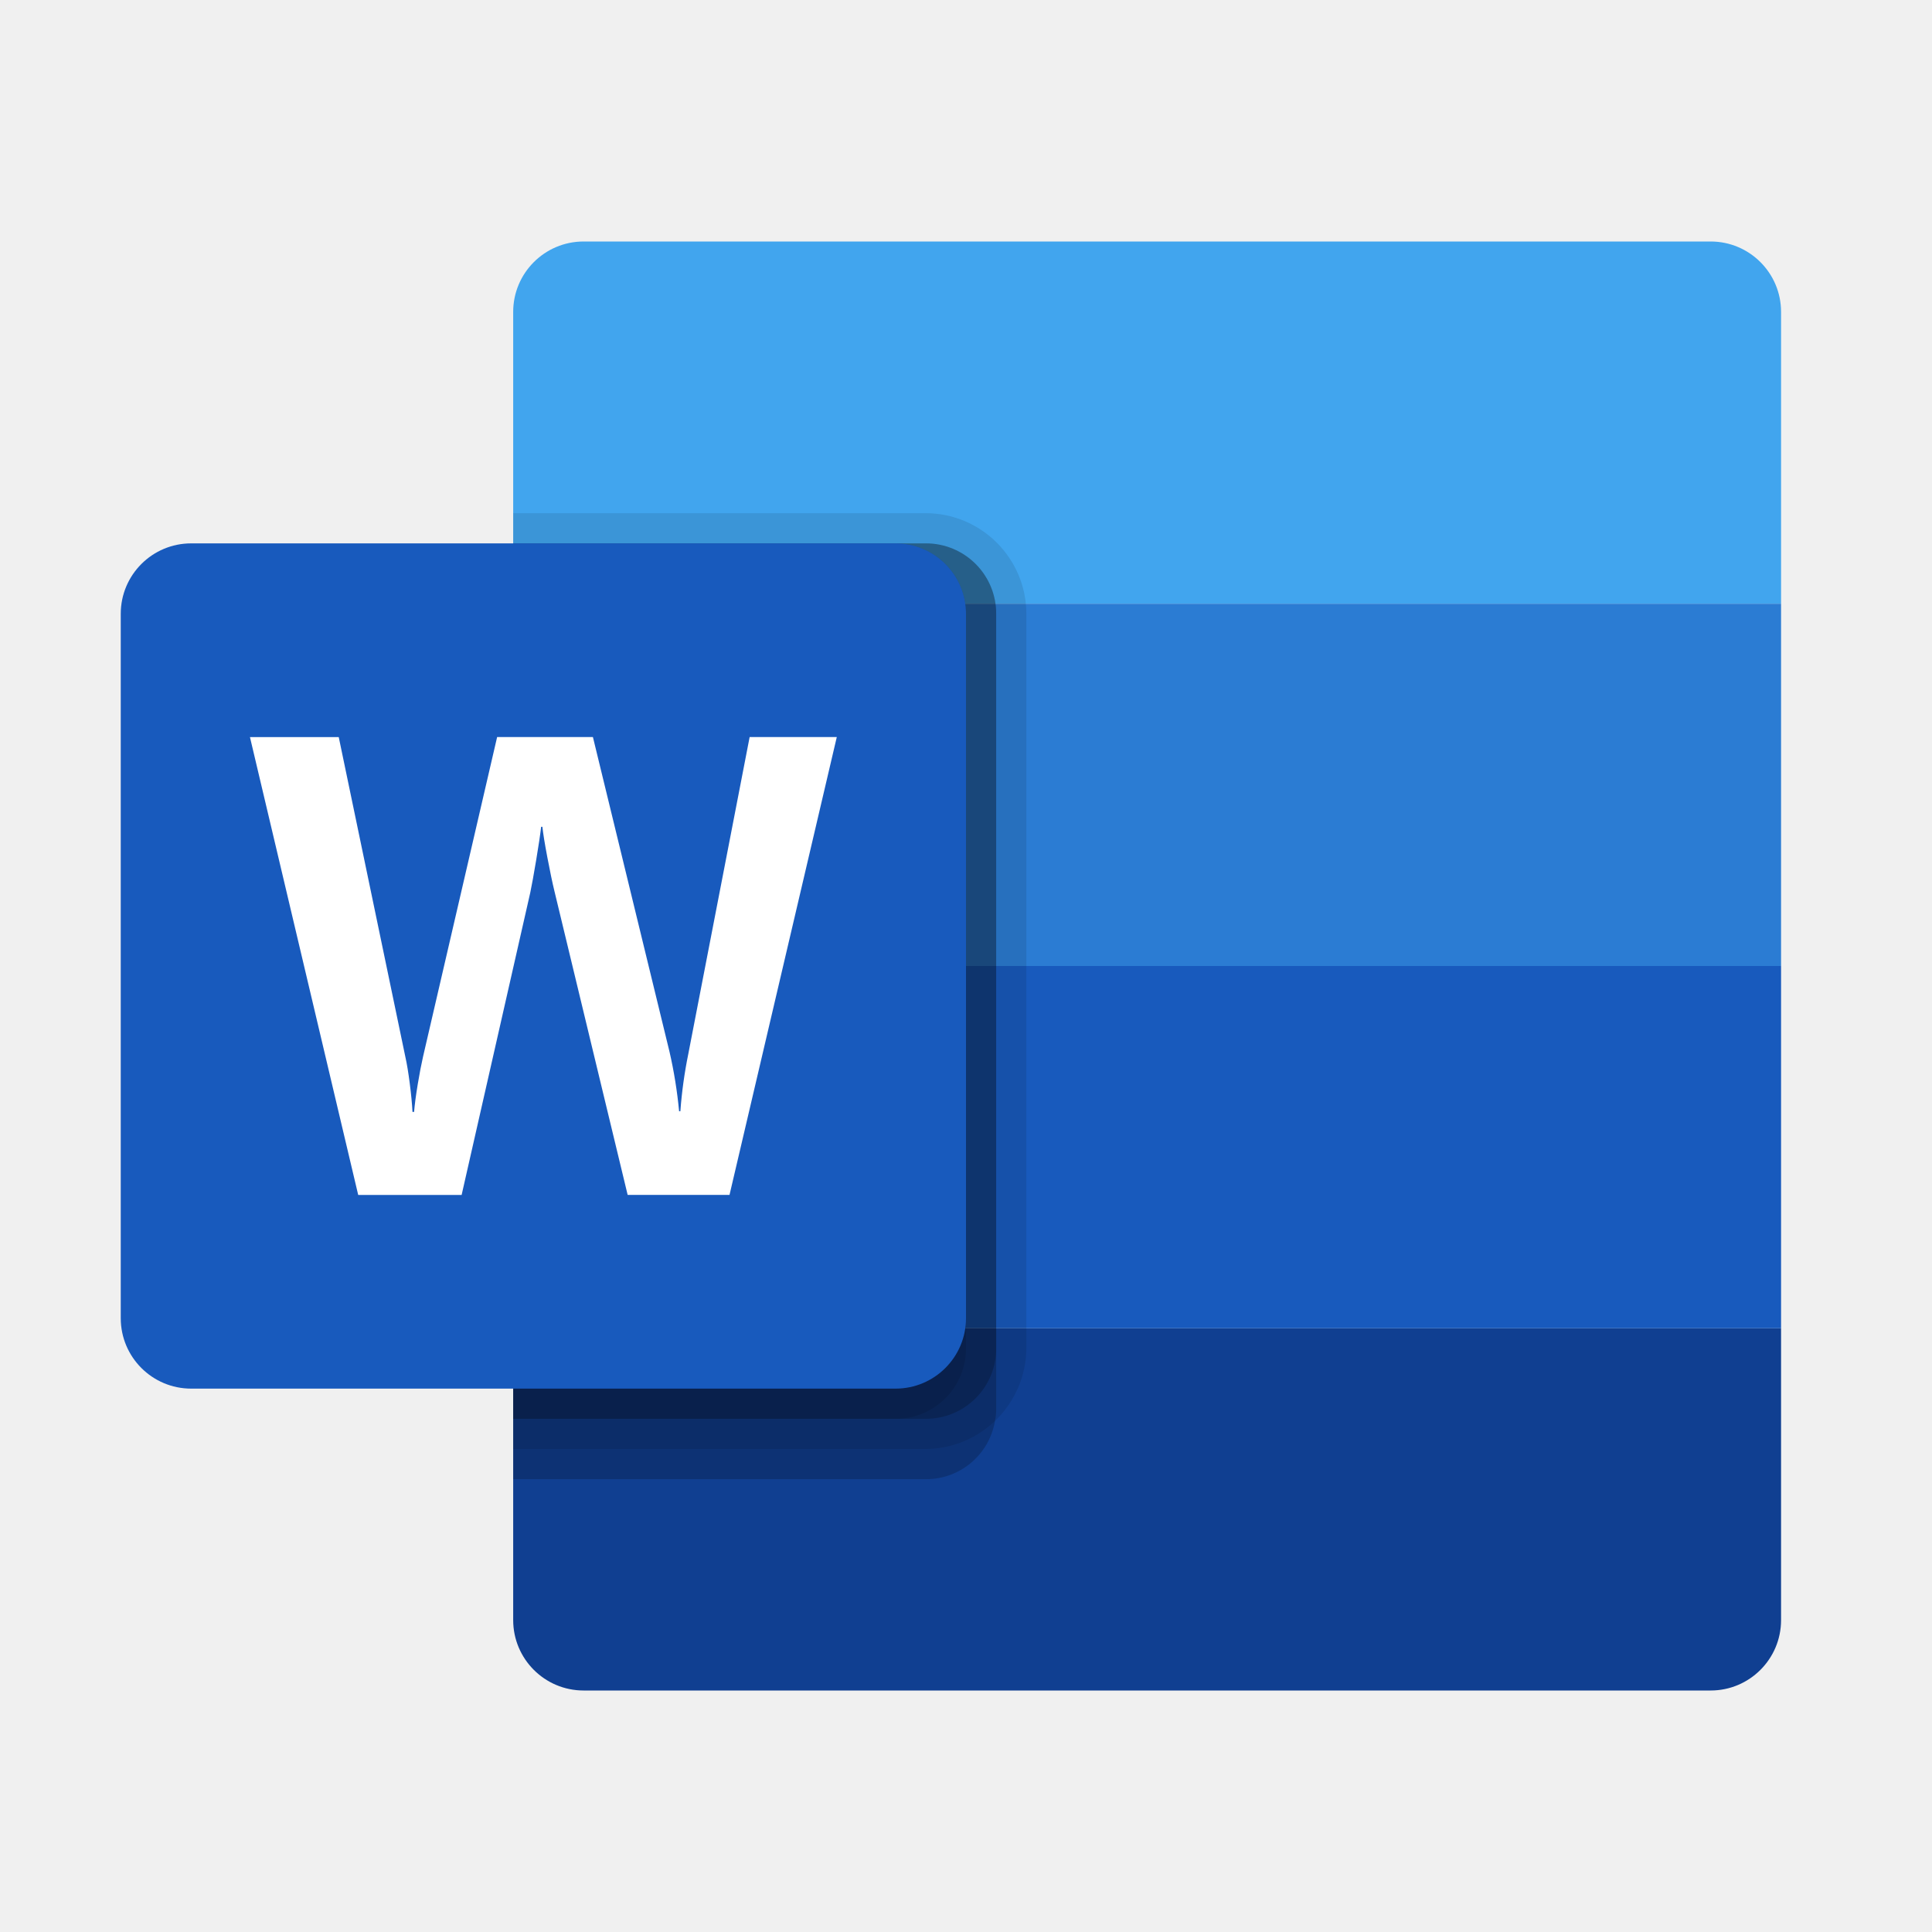
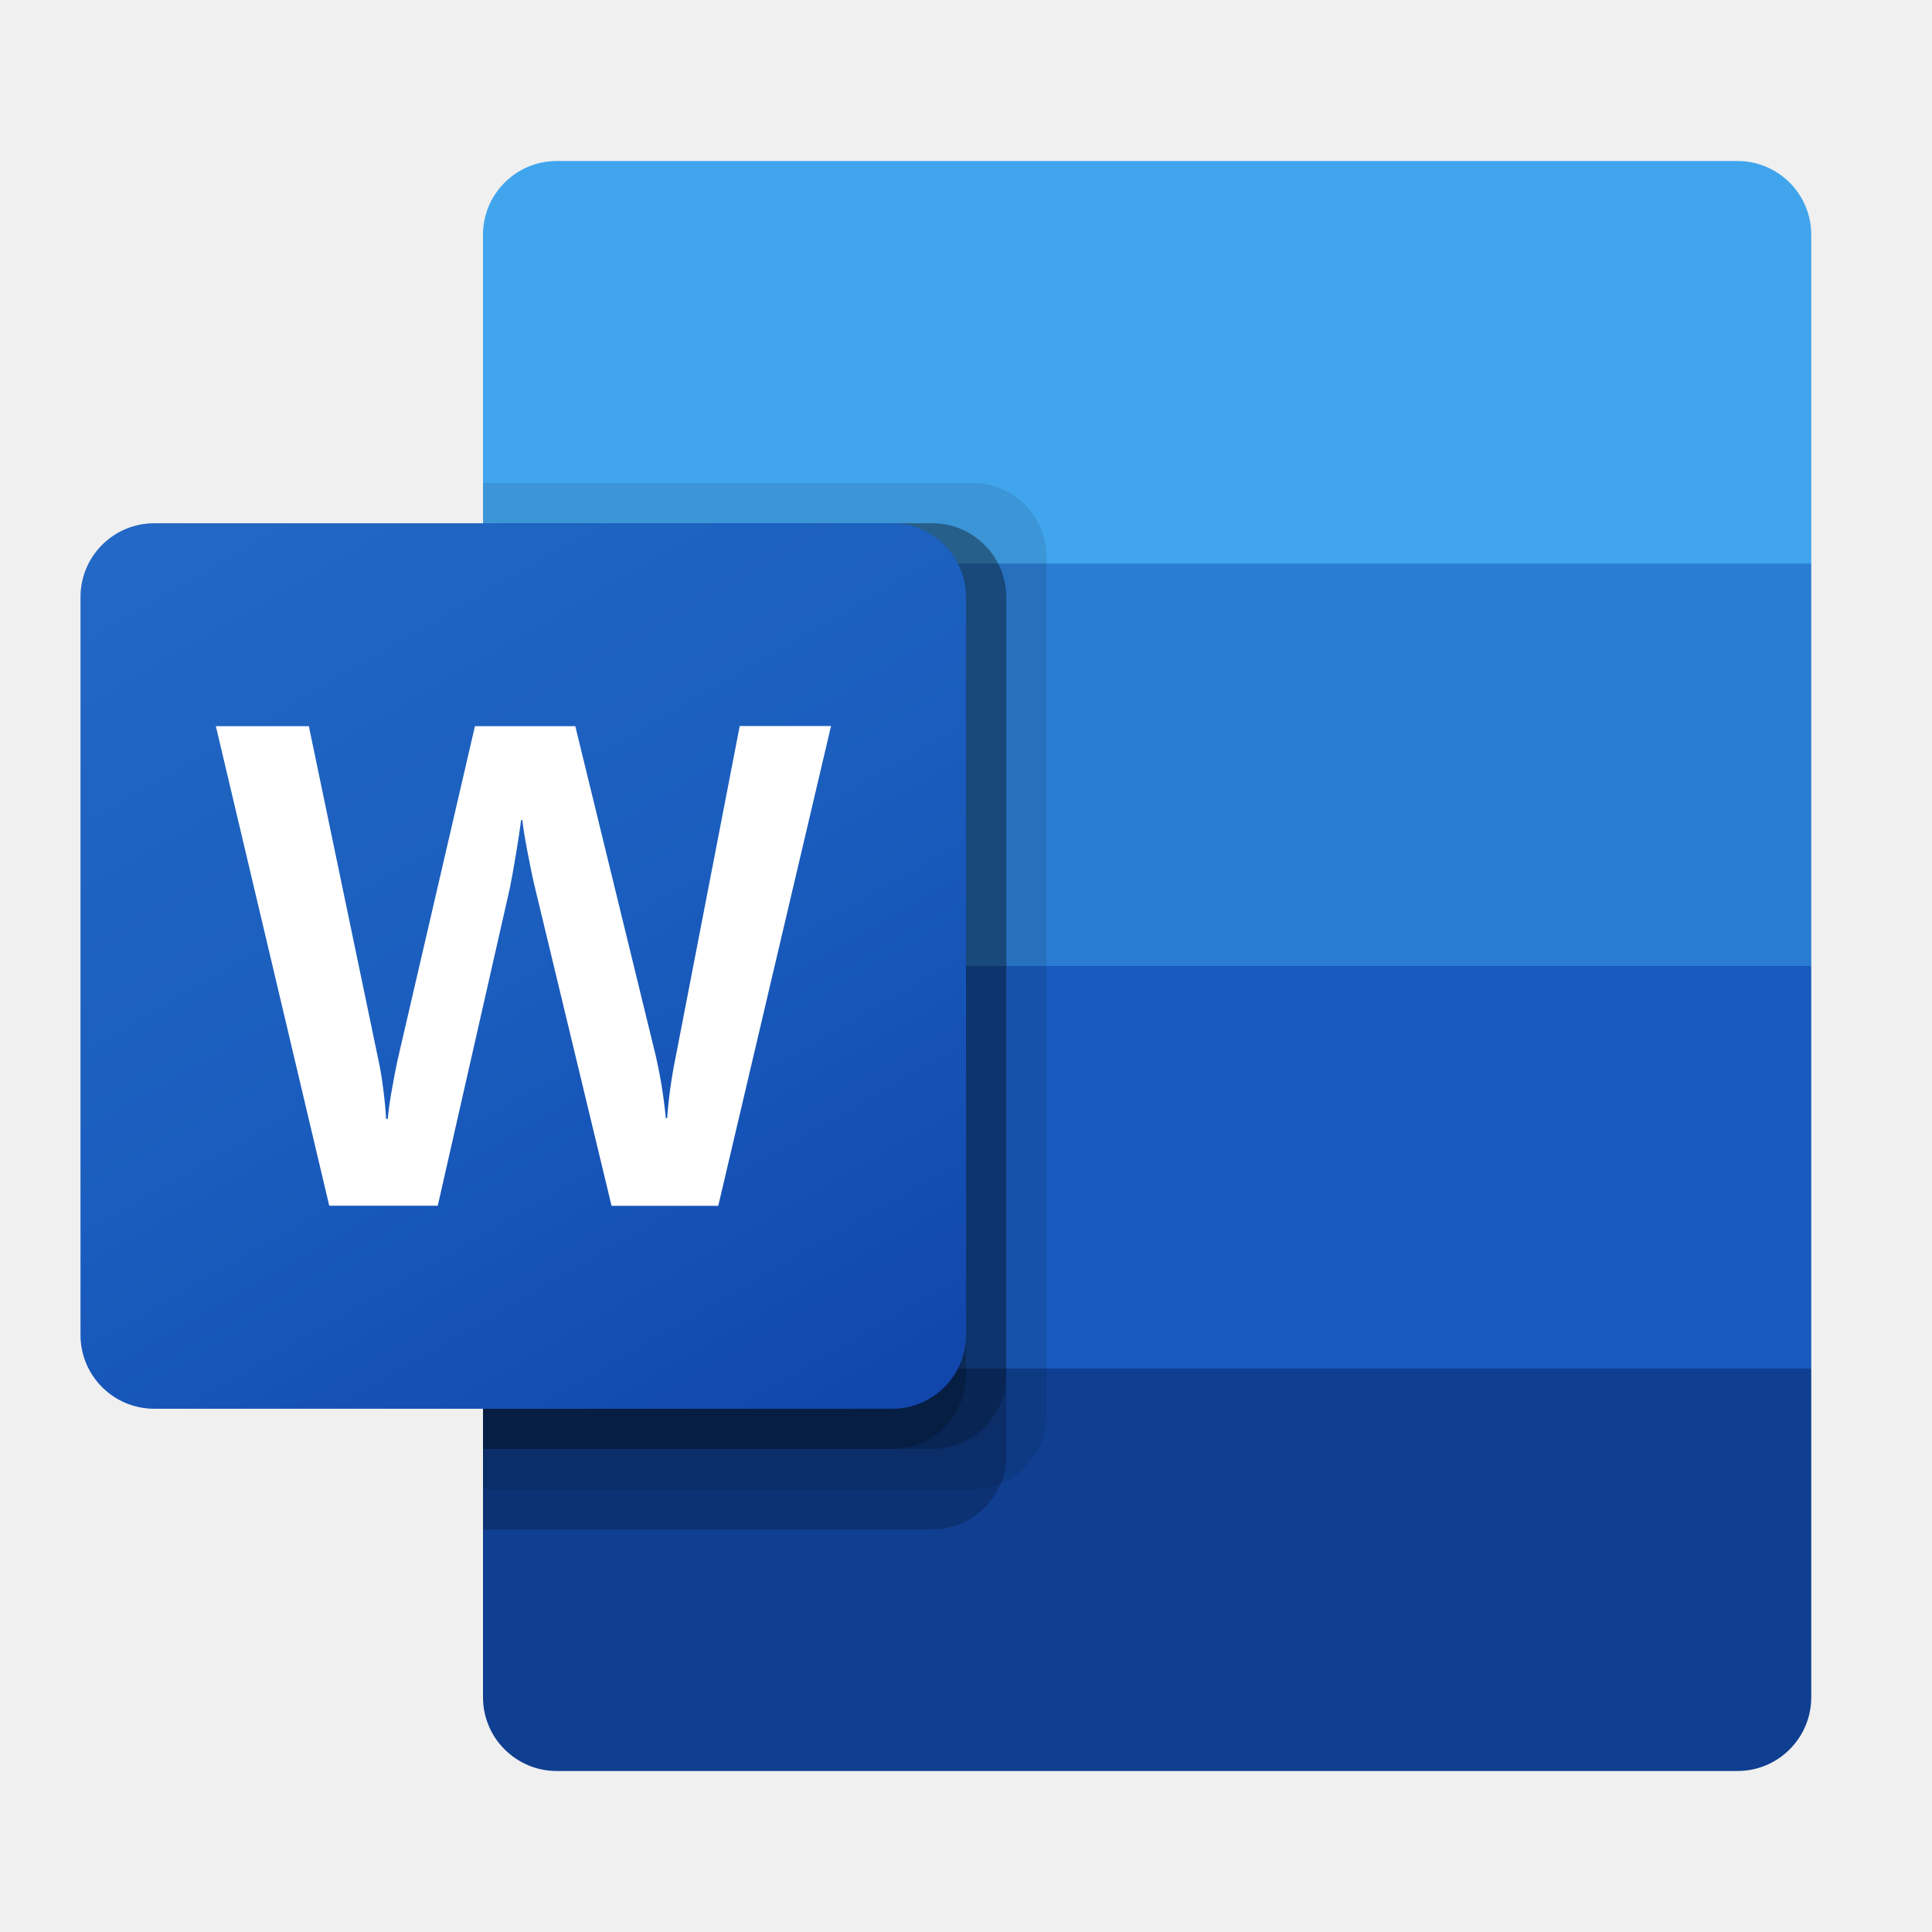
- <svg xmlns="http://www.w3.org/2000/svg" viewBox="0 0 64 64">
-   <path d="M19.333,56H56.667A2.333,2.333,0,0,0,59,53.667V44H17v9.667A2.333,2.333,0,0,0,19.333,56Z" fill="#103f91" />
-   <path d="M56.667,8H19.333A2.333,2.333,0,0,0,17,10.333V20H59V10.333A2.333,2.333,0,0,0,56.667,8Z" fill="#41a5ee" />
-   <rect x="17" y="32" width="42" height="12" fill="#185abd" />
-   <rect x="17" y="20" width="42" height="12" fill="#2b7cd3" />
-   <path d="M33,20.33V46.67a1.734,1.734,0,0,1-.04.4A2.314,2.314,0,0,1,30.67,49H17V18H30.67A2.326,2.326,0,0,1,33,20.33Z" opacity="0.2" />
-   <path d="M34,20.33V44.67A3.362,3.362,0,0,1,30.67,48H17V17H30.67A3.342,3.342,0,0,1,34,20.33Z" opacity="0.1" />
-   <path d="M33,20.33V44.67A2.326,2.326,0,0,1,30.67,47H17V18H30.67A2.326,2.326,0,0,1,33,20.33Z" opacity="0.2" />
-   <path d="M32,20.33V44.67A2.326,2.326,0,0,1,29.67,47H17V18H29.67A2.326,2.326,0,0,1,32,20.33Z" opacity="0.1" />
-   <rect x="4" y="18" width="28" height="28" rx="2.333" fill="#185abd" />
-   <path d="M13.574,35.892q.069.539.09.941h.053q.032-.381.122-.92.09-.539.175-.91l2.454-10.587h3.173l2.538,10.428a15.131,15.131,0,0,1,.317,1.967h.042a15.018,15.018,0,0,1,.264-1.904l2.031-10.492H27.72L24.166,39.583h-3.374l-2.422-10.048q-.106-.434-.238-1.132Q18,27.706,17.968,27.389h-.042q-.042.37-.164,1.1t-.196,1.079l-2.274,10.016H11.866L8.28,24.417H11.221l2.21,10.608Q13.505,35.353,13.574,35.892Z" fill="#fff" />
+ <svg xmlns="http://www.w3.org/2000/svg" viewBox="0 0 48 48">
+   <defs>
+     <linearGradient id="a" x1="5.822" y1="11.568" x2="20.178" y2="36.432" gradientUnits="userSpaceOnUse">
+       <stop offset="0" stop-color="#2368c4" />
+       <stop offset=".5" stop-color="#1a5dbe" />
+       <stop offset="1" stop-color="#1146ac" />
+     </linearGradient>
+   </defs>
+   <path d="M43.167 4H13.833A1.833 1.833 0 0 0 12 5.833V14l17 5 16-5V5.833A1.833 1.833 0 0 0 43.167 4z" fill="#41a5ee" />
+   <path fill="#2b7cd3" d="M45 14H12v10l17 3 16-3V14z" />
+   <path fill="#185abd" d="M12 24v10l16 2 17-2V24H12z" />
+   <path d="M13.833 44h29.334A1.833 1.833 0 0 0 45 42.167V34H12v8.167A1.833 1.833 0 0 0 13.833 44z" fill="#103f91" />
+   <path fill="none" d="M0 0h48v48H0z" />
+   <path d="M24.167 12H12v25h12.167A1.839 1.839 0 0 0 26 35.167V13.833A1.839 1.839 0 0 0 24.167 12z" opacity=".1" />
+   <path d="M23.167 13H12v25h11.167A1.839 1.839 0 0 0 25 36.167V14.833A1.839 1.839 0 0 0 23.167 13z" opacity=".2" />
+   <path d="M23.167 13H12v23h11.167A1.839 1.839 0 0 0 25 34.167V14.833A1.839 1.839 0 0 0 23.167 13z" opacity=".2" />
+   <path d="M22.167 13H12v23h10.167A1.839 1.839 0 0 0 24 34.167V14.833A1.839 1.839 0 0 0 22.167 13z" opacity=".2" />
+   <rect x="2" y="13" width="22" height="22" rx="1.833" fill="url(#a)" />
+   <path d="M9.522 27.058c.036.283.06.529.071.74h.042q.024-.3.1-.723t.137-.715l1.928-8.318h2.493l2 8.193a12.133 12.133 0 0 1 .249 1.546h.033a11.853 11.853 0 0 1 .208-1.5l1.595-8.243h2.269l-2.802 11.92h-2.651l-1.9-7.894c-.055-.227-.118-.524-.187-.889s-.112-.632-.129-.8h-.033q-.033.291-.129.864t-.154.848l-1.786 7.869H8.18L5.363 18.042h2.31l1.737 8.335c.039.171.076.399.112.681z" fill="#fff" />
</svg>
